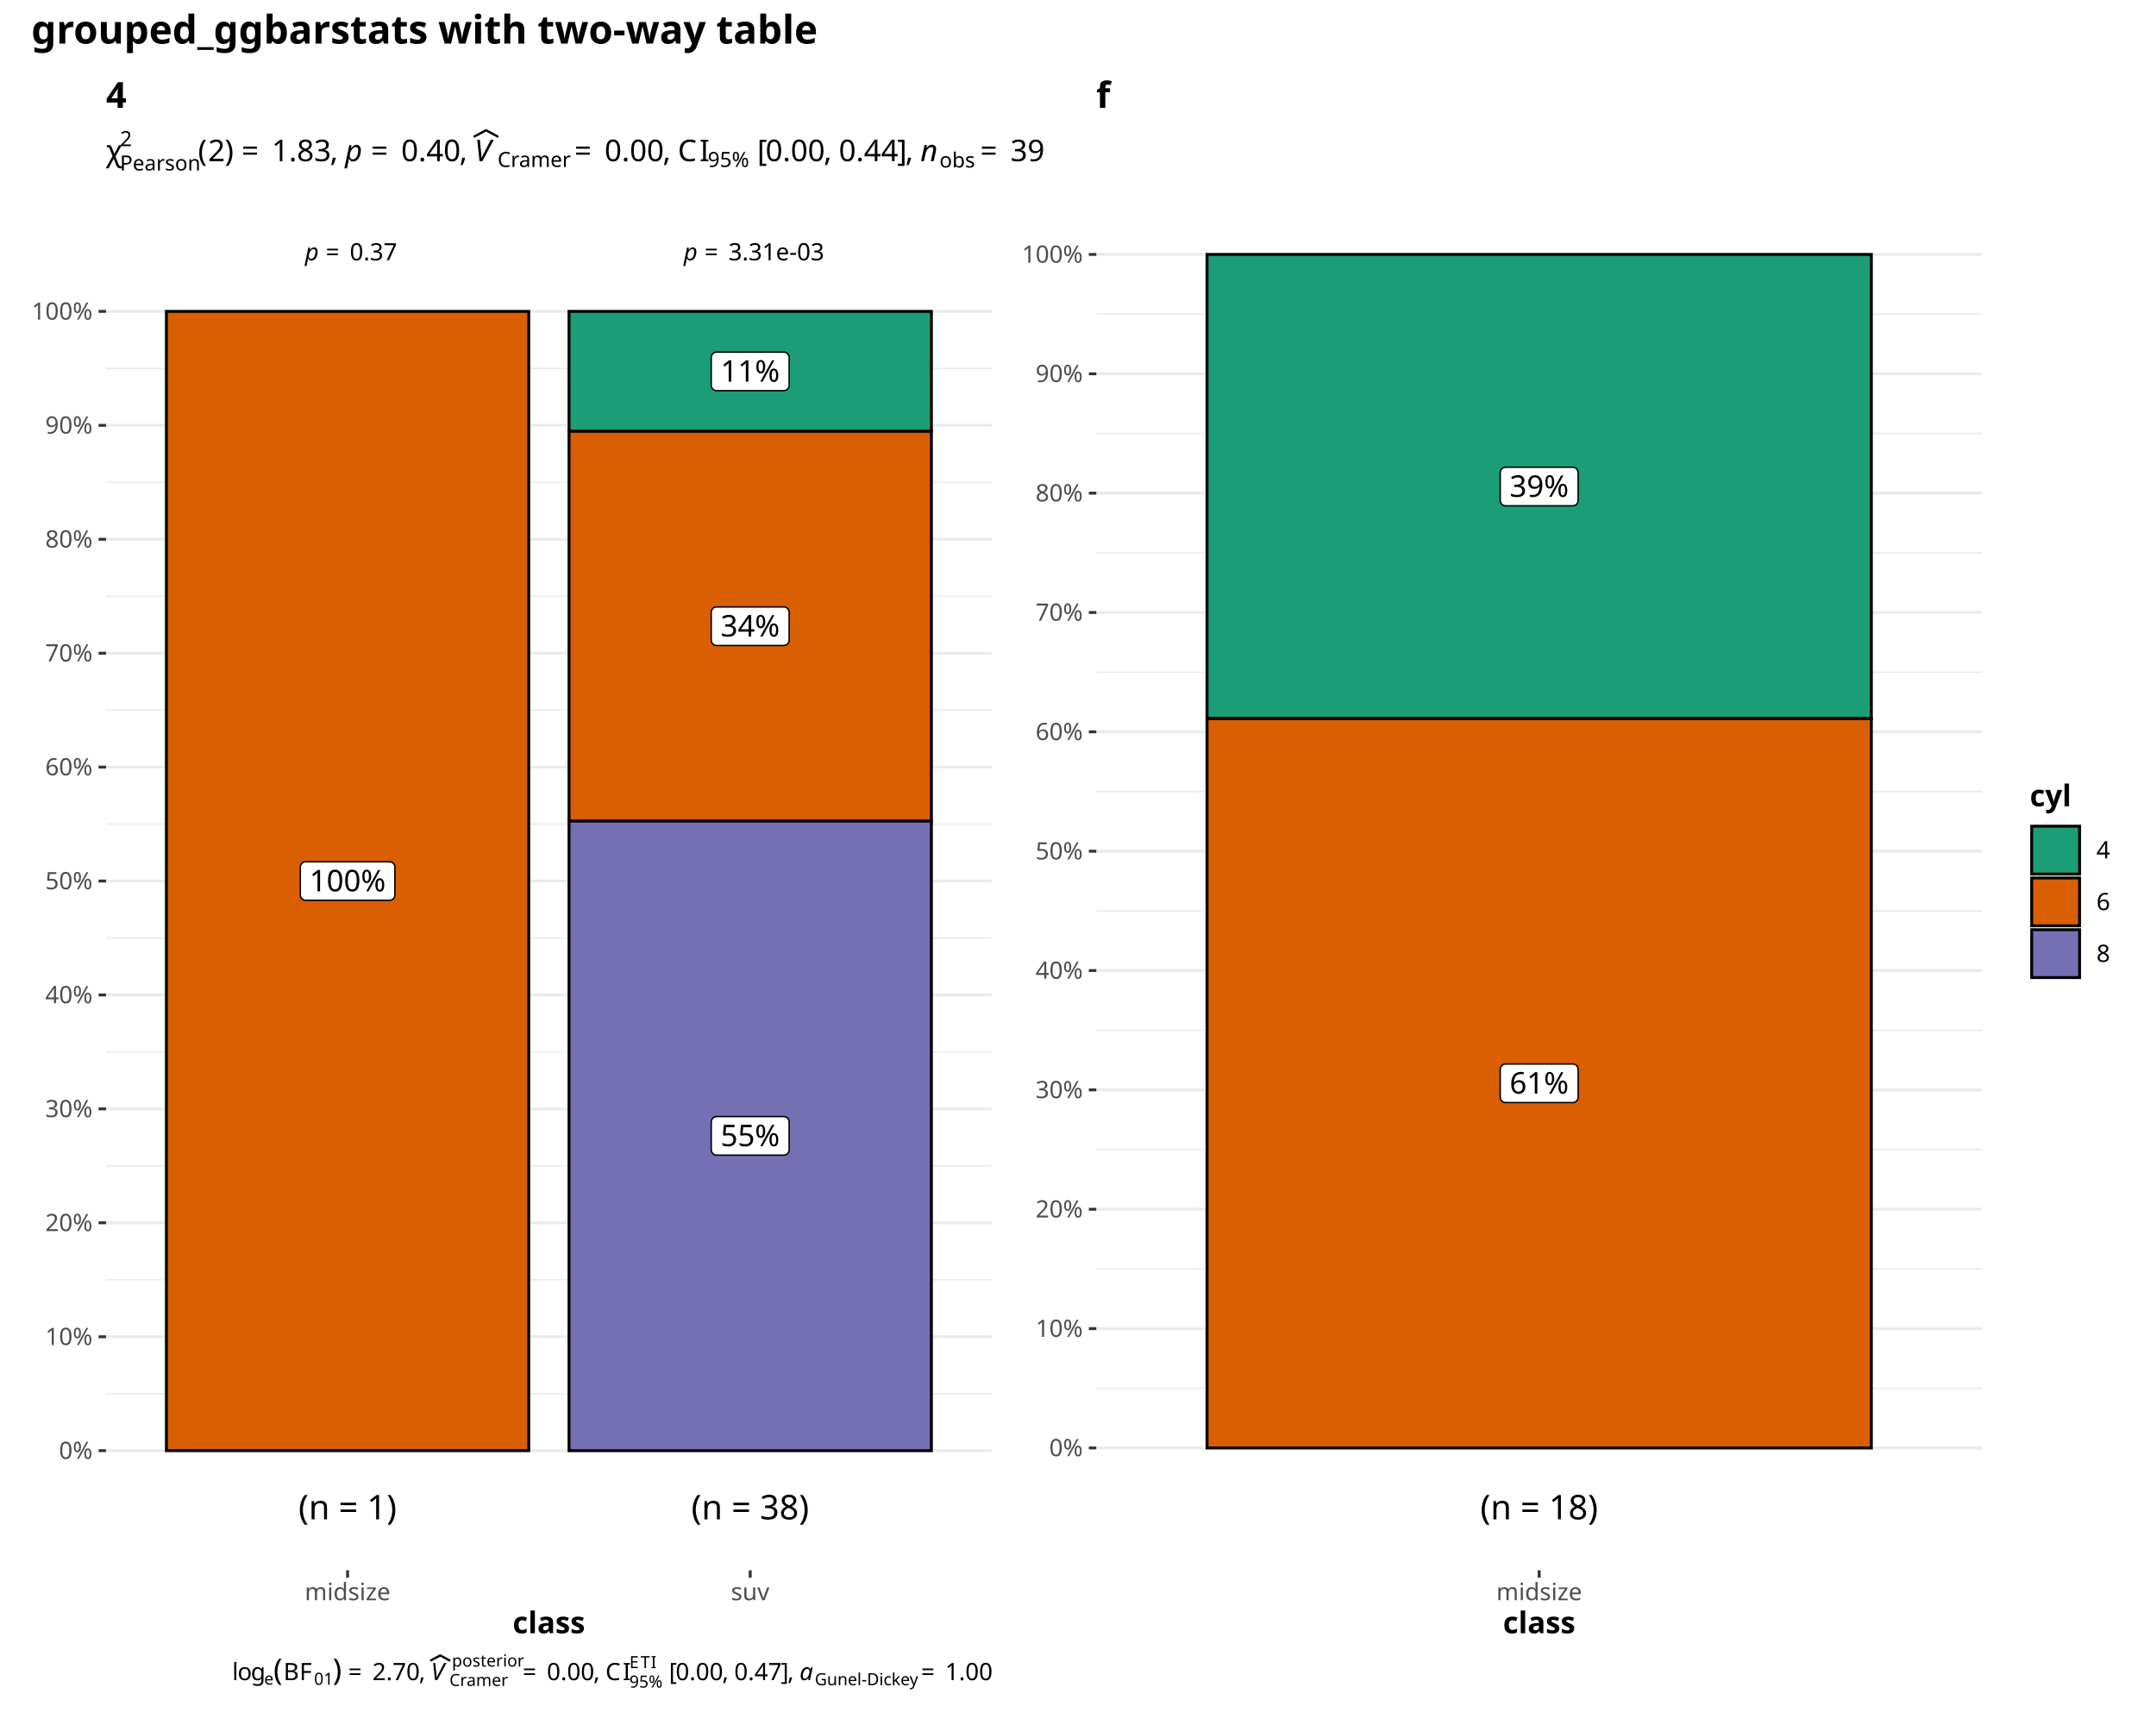
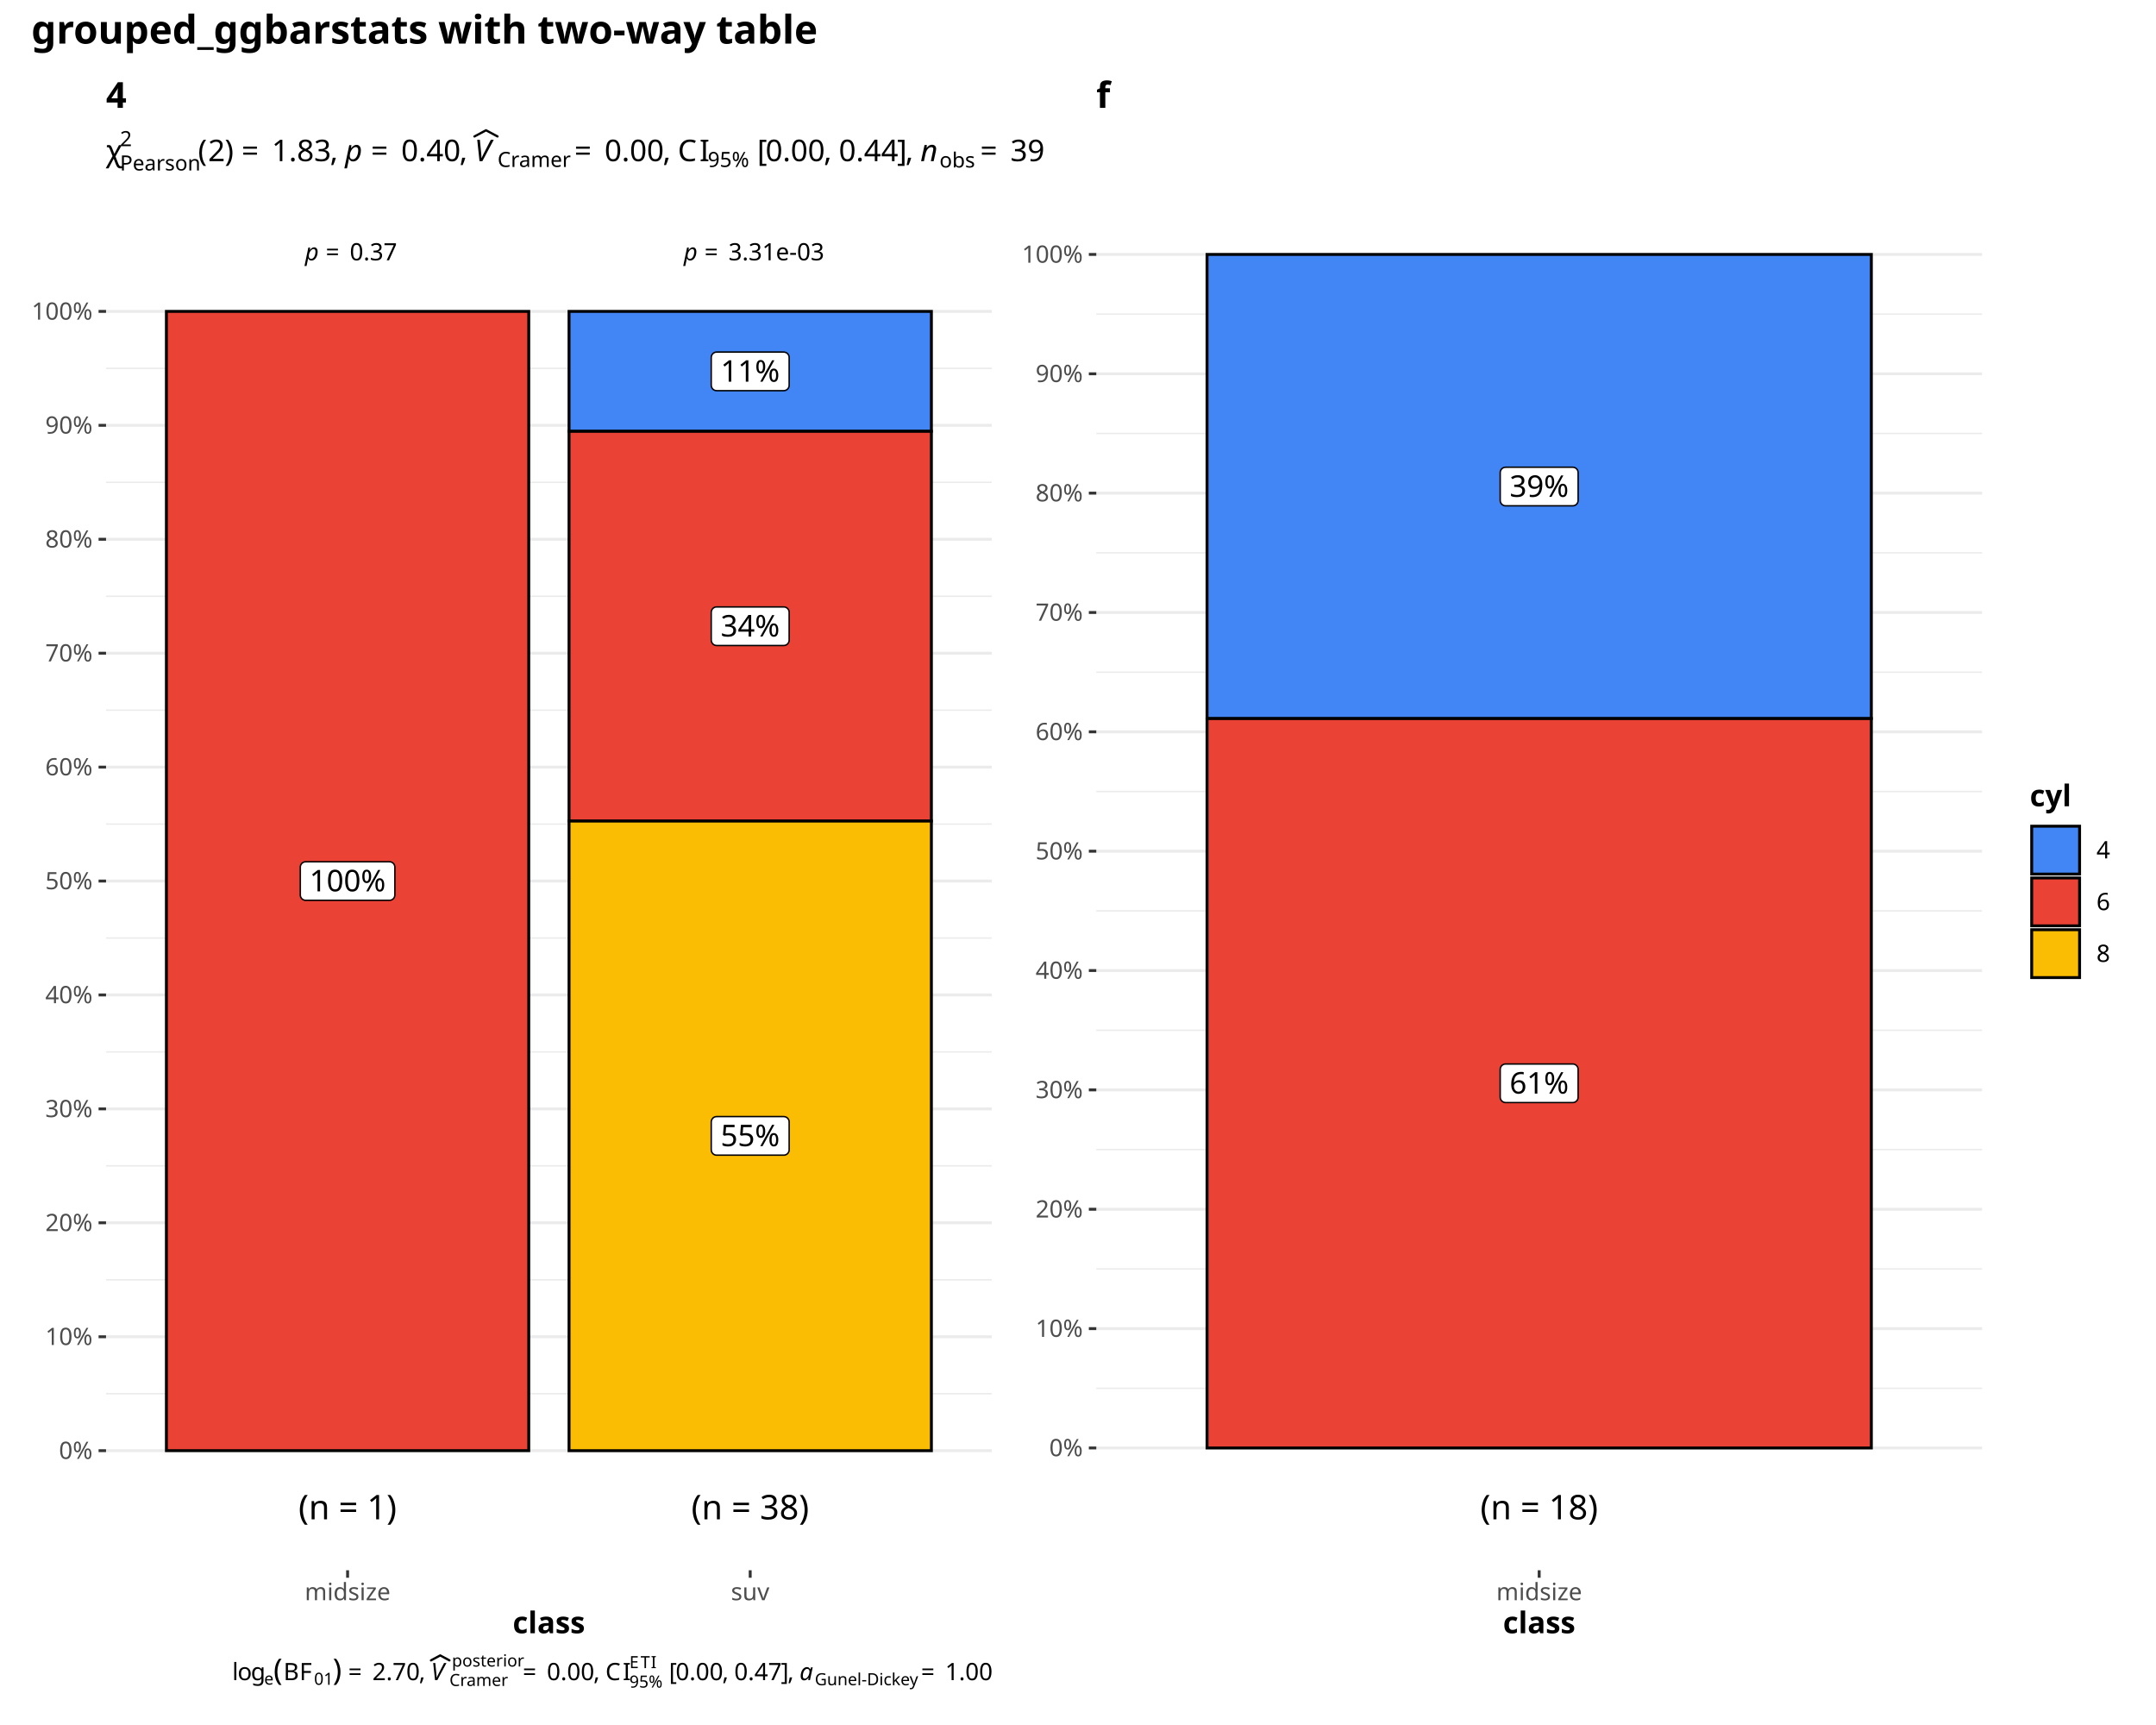
<svg xmlns="http://www.w3.org/2000/svg" class="svglite" data-engine-version="2.0" width="720.00pt" height="576.00pt" viewBox="0 0 720.00 576.00">
  <defs>
    <style type="text/css">
    .svglite line, .svglite polyline, .svglite polygon, .svglite path, .svglite rect, .svglite circle {
      fill: none;
      stroke: #000000;
      stroke-linecap: round;
      stroke-linejoin: round;
      stroke-miterlimit: 10.00;
    }
  </style>
  </defs>
  <rect width="100%" height="100%" style="stroke: none; fill: #FFFFFF;" />
  <defs>
    <clipPath id="cpMC4wMHw3MjAuMDB8MC4wMHw1NzYuMDA=">
      <rect x="0.00" y="0.00" width="720.00" height="576.00" />
    </clipPath>
  </defs>
  <g clip-path="url(#cpMC4wMHw3MjAuMDB8MC4wMHw1NzYuMDA=)">
    <rect x="0.00" y="0.00" width="720.00" height="576.00" style="stroke-width: 1.07; stroke: #FFFFFF; fill: #FFFFFF;" />
  </g>
  <defs>
    <clipPath id="cpMzUuNDF8NjYxLjkxfDY0LjA0fDUyNC4zNA==">
      <rect x="35.41" y="64.04" width="626.50" height="460.30" />
    </clipPath>
  </defs>
  <g clip-path="url(#cpMzUuNDF8NjYxLjkxfDY0LjA0fDUyNC4zNA==)">
</g>
  <g clip-path="url(#cpMC4wMHw3MjAuMDB8MC4wMHw1NzYuMDA=)">
</g>
  <defs>
    <clipPath id="cpNS40OHwzMzYuMTh8MjIuNzh8NTcwLjUy">
      <rect x="5.48" y="22.78" width="330.70" height="547.74" />
    </clipPath>
  </defs>
  <g clip-path="url(#cpNS40OHwzMzYuMTh8MjIuNzh8NTcwLjUy)">
    <rect x="5.48" y="22.78" width="330.70" height="547.74" style="stroke-width: 0.97; stroke: #FFFFFF; fill: #FFFFFF;" />
  </g>
  <g clip-path="url(#cpMC4wMHw3MjAuMDB8MC4wMHw1NzYuMDA=)">
</g>
  <defs>
    <clipPath id="cpMzM2LjE4fDcxNC41MnwyMi43OHw1NzAuNTI=">
      <rect x="336.18" y="22.78" width="378.34" height="547.74" />
    </clipPath>
  </defs>
  <g clip-path="url(#cpMzM2LjE4fDcxNC41MnwyMi43OHw1NzAuNTI=)">
    <rect x="336.18" y="22.78" width="378.34" height="547.74" style="stroke-width: 0.97; stroke: #FFFFFF; fill: #FFFFFF;" />
  </g>
  <g clip-path="url(#cpMC4wMHw3MjAuMDB8MC4wMHw1NzYuMDA=)">
</g>
  <defs>
    <clipPath id="cpMzUuNDF8MzMxLjIwfDY0LjA0fDUyNC4zNA==">
      <rect x="35.41" y="64.04" width="295.80" height="460.30" />
    </clipPath>
  </defs>
  <g clip-path="url(#cpMzUuNDF8MzMxLjIwfDY0LjA0fDUyNC4zNA==)">
    <rect x="35.41" y="64.04" width="295.80" height="460.30" style="stroke-width: 0.97; stroke: none; fill: #FFFFFF;" />
    <polyline points="35.41,465.38 331.20,465.38 " style="stroke-width: 0.48; stroke: #EBEBEB; stroke-linecap: butt;" />
    <polyline points="35.41,427.34 331.20,427.34 " style="stroke-width: 0.48; stroke: #EBEBEB; stroke-linecap: butt;" />
    <polyline points="35.41,389.29 331.20,389.29 " style="stroke-width: 0.48; stroke: #EBEBEB; stroke-linecap: butt;" />
    <polyline points="35.41,351.25 331.20,351.25 " style="stroke-width: 0.48; stroke: #EBEBEB; stroke-linecap: butt;" />
    <polyline points="35.41,313.21 331.20,313.21 " style="stroke-width: 0.48; stroke: #EBEBEB; stroke-linecap: butt;" />
    <polyline points="35.41,275.17 331.20,275.17 " style="stroke-width: 0.48; stroke: #EBEBEB; stroke-linecap: butt;" />
    <polyline points="35.41,237.13 331.20,237.13 " style="stroke-width: 0.48; stroke: #EBEBEB; stroke-linecap: butt;" />
    <polyline points="35.41,199.09 331.20,199.09 " style="stroke-width: 0.48; stroke: #EBEBEB; stroke-linecap: butt;" />
    <polyline points="35.41,161.05 331.20,161.05 " style="stroke-width: 0.48; stroke: #EBEBEB; stroke-linecap: butt;" />
    <polyline points="35.41,123.00 331.20,123.00 " style="stroke-width: 0.48; stroke: #EBEBEB; stroke-linecap: butt;" />
    <polyline points="35.41,484.40 331.20,484.40 " style="stroke-width: 0.97; stroke: #EBEBEB; stroke-linecap: butt;" />
    <polyline points="35.41,446.36 331.20,446.36 " style="stroke-width: 0.97; stroke: #EBEBEB; stroke-linecap: butt;" />
    <polyline points="35.41,408.31 331.20,408.31 " style="stroke-width: 0.97; stroke: #EBEBEB; stroke-linecap: butt;" />
    <polyline points="35.41,370.27 331.20,370.27 " style="stroke-width: 0.97; stroke: #EBEBEB; stroke-linecap: butt;" />
    <polyline points="35.41,332.23 331.20,332.23 " style="stroke-width: 0.97; stroke: #EBEBEB; stroke-linecap: butt;" />
    <polyline points="35.41,294.19 331.20,294.19 " style="stroke-width: 0.97; stroke: #EBEBEB; stroke-linecap: butt;" />
    <polyline points="35.41,256.15 331.20,256.15 " style="stroke-width: 0.97; stroke: #EBEBEB; stroke-linecap: butt;" />
    <polyline points="35.41,218.11 331.20,218.11 " style="stroke-width: 0.97; stroke: #EBEBEB; stroke-linecap: butt;" />
    <polyline points="35.41,180.07 331.20,180.07 " style="stroke-width: 0.97; stroke: #EBEBEB; stroke-linecap: butt;" />
    <polyline points="35.41,142.02 331.20,142.02 " style="stroke-width: 0.97; stroke: #EBEBEB; stroke-linecap: butt;" />
    <polyline points="35.41,103.98 331.20,103.98 " style="stroke-width: 0.97; stroke: #EBEBEB; stroke-linecap: butt;" />
-     <rect x="55.57" y="103.98" width="121.01" height="0.00" style="stroke-width: 0.97; stroke-linecap: butt; stroke-linejoin: miter; fill: #1B9E77;" />
-     <rect x="55.57" y="103.98" width="121.01" height="380.41" style="stroke-width: 0.97; stroke-linecap: butt; stroke-linejoin: miter; fill: #D95F02;" />
-     <rect x="55.57" y="484.40" width="121.01" height="0.00" style="stroke-width: 0.97; stroke-linecap: butt; stroke-linejoin: miter; fill: #7570B3;" />
-     <rect x="190.03" y="103.98" width="121.01" height="40.04" style="stroke-width: 0.97; stroke-linecap: butt; stroke-linejoin: miter; fill: #1B9E77;" />
-     <rect x="190.03" y="144.03" width="121.01" height="130.14" style="stroke-width: 0.97; stroke-linecap: butt; stroke-linejoin: miter; fill: #D95F02;" />
-     <rect x="190.03" y="274.17" width="121.01" height="210.23" style="stroke-width: 0.97; stroke-linecap: butt; stroke-linejoin: miter; fill: #7570B3;" />
+     <rect x="55.57" y="103.98" width="121.01" height="0.00" style="stroke-width: 0.97; stroke-linecap: butt; stroke-linejoin: miter; fill: #4285F4;" />
+     <rect x="55.57" y="103.98" width="121.01" height="380.41" style="stroke-width: 0.97; stroke-linecap: butt; stroke-linejoin: miter; fill: #EA4335;" />
+     <rect x="55.57" y="484.40" width="121.01" height="0.00" style="stroke-width: 0.97; stroke-linecap: butt; stroke-linejoin: miter; fill: #FBBC04;" />
+     <rect x="190.03" y="103.98" width="121.01" height="40.04" style="stroke-width: 0.97; stroke-linecap: butt; stroke-linejoin: miter; fill: #4285F4;" />
+     <rect x="190.03" y="144.03" width="121.01" height="130.14" style="stroke-width: 0.97; stroke-linecap: butt; stroke-linejoin: miter; fill: #EA4335;" />
+     <rect x="190.03" y="274.17" width="121.01" height="210.23" style="stroke-width: 0.97; stroke-linecap: butt; stroke-linejoin: miter; fill: #FBBC04;" />
    <polygon points="102.09,300.63 130.07,300.63 129.99,300.63 130.28,300.62 130.57,300.56 130.84,300.46 131.09,300.31 131.31,300.13 131.51,299.91 131.66,299.67 131.77,299.40 131.84,299.12 131.87,298.83 131.87,298.83 131.87,289.55 131.87,289.55 131.84,289.26 131.77,288.98 131.66,288.71 131.51,288.47 131.31,288.25 131.09,288.07 130.84,287.92 130.57,287.82 130.28,287.76 130.07,287.75 102.09,287.75 102.31,287.76 102.02,287.75 101.73,287.79 101.45,287.87 101.19,287.99 100.95,288.16 100.74,288.36 100.57,288.59 100.43,288.84 100.34,289.12 100.29,289.40 100.29,289.55 100.29,298.83 100.29,298.69 100.29,298.98 100.34,299.26 100.43,299.54 100.57,299.79 100.74,300.03 100.95,300.23 101.19,300.39 101.45,300.51 101.73,300.60 102.02,300.63 " style="stroke-width: 0.48; fill: #FFFFFF;" />
    <text x="116.08" y="297.63" text-anchor="middle" style="font-size: 10.00px; font-family: sans;" textLength="25.58px" lengthAdjust="spacingAndGlyphs">100%</text>
    <polygon points="239.32,130.45 261.74,130.45 261.67,130.44 261.96,130.43 262.24,130.38 262.51,130.27 262.76,130.13 262.99,129.94 263.18,129.73 263.33,129.48 263.45,129.22 263.52,128.94 263.54,128.65 263.54,128.65 263.54,119.36 263.54,119.36 263.52,119.08 263.45,118.79 263.33,118.53 263.18,118.28 262.99,118.07 262.76,117.88 262.51,117.74 262.24,117.64 261.96,117.58 261.74,117.56 239.32,117.56 239.54,117.58 239.25,117.57 238.96,117.60 238.68,117.68 238.42,117.81 238.18,117.97 237.98,118.17 237.80,118.40 237.67,118.66 237.58,118.93 237.53,119.22 237.52,119.36 237.52,128.65 237.53,128.50 237.53,128.79 237.58,129.08 237.67,129.35 237.80,129.61 237.98,129.84 238.18,130.04 238.42,130.21 238.68,130.33 238.96,130.41 239.25,130.44 " style="stroke-width: 0.48; fill: #FFFFFF;" />
    <text x="250.53" y="127.45" text-anchor="middle" style="font-size: 10.00px; font-family: sans;" textLength="20.02px" lengthAdjust="spacingAndGlyphs">11%</text>
    <polygon points="239.32,215.54 261.74,215.54 261.67,215.54 261.96,215.53 262.24,215.47 262.51,215.37 262.76,215.22 262.99,215.04 263.18,214.82 263.33,214.58 263.45,214.31 263.52,214.03 263.54,213.74 263.54,213.74 263.54,204.46 263.54,204.46 263.52,204.17 263.45,203.89 263.33,203.62 263.18,203.38 262.99,203.16 262.76,202.98 262.51,202.83 262.24,202.73 261.96,202.67 261.74,202.66 239.32,202.66 239.54,202.67 239.25,202.66 238.96,202.69 238.68,202.77 238.42,202.90 238.18,203.06 237.98,203.26 237.80,203.49 237.67,203.75 237.58,204.03 237.53,204.31 237.52,204.46 237.52,213.74 237.53,213.59 237.53,213.88 237.58,214.17 237.67,214.44 237.80,214.70 237.98,214.93 238.18,215.13 238.42,215.30 238.68,215.42 238.96,215.50 239.25,215.54 " style="stroke-width: 0.48; fill: #FFFFFF;" />
    <text x="250.53" y="212.54" text-anchor="middle" style="font-size: 10.00px; font-family: sans;" textLength="20.02px" lengthAdjust="spacingAndGlyphs">34%</text>
    <polygon points="239.32,385.72 261.74,385.72 261.67,385.72 261.96,385.71 262.24,385.65 262.51,385.55 262.76,385.41 262.99,385.22 263.18,385.01 263.33,384.76 263.45,384.49 263.52,384.21 263.54,383.92 263.54,383.92 263.54,374.64 263.54,374.64 263.52,374.35 263.45,374.07 263.33,373.81 263.18,373.56 262.99,373.34 262.76,373.16 262.51,373.02 262.24,372.91 261.96,372.86 261.74,372.84 239.32,372.84 239.54,372.86 239.25,372.84 238.96,372.88 238.68,372.96 238.42,373.08 238.18,373.25 237.98,373.45 237.80,373.68 237.67,373.94 237.58,374.21 237.53,374.50 237.52,374.64 237.52,383.92 237.53,383.78 237.53,384.07 237.58,384.35 237.67,384.63 237.80,384.89 237.98,385.12 238.18,385.32 238.42,385.48 238.68,385.61 238.96,385.69 239.25,385.72 " style="stroke-width: 0.48; fill: #FFFFFF;" />
    <text x="250.53" y="382.72" text-anchor="middle" style="font-size: 10.00px; font-family: sans;" textLength="20.02px" lengthAdjust="spacingAndGlyphs">55%</text>
    <text x="226.33" y="86.92" style="font-size: 7.97px; font-family: sans;" textLength="1.99px" lengthAdjust="spacingAndGlyphs"> </text>
    <text x="228.33" y="86.92" style="font-size: 7.97px; font-style: italic; font-family: sans;" textLength="4.43px" lengthAdjust="spacingAndGlyphs">p</text>
    <text x="235.25" y="86.92" style="font-size: 7.97px; font-family: sans;" textLength="6.19px" lengthAdjust="spacingAndGlyphs">=</text>
    <text x="243.27" y="86.92" style="font-size: 7.97px; font-family: sans;" textLength="31.45px" lengthAdjust="spacingAndGlyphs">3.31e-03</text>
    <text x="99.85" y="86.92" style="font-size: 7.97px; font-family: sans;" textLength="1.99px" lengthAdjust="spacingAndGlyphs"> </text>
    <text x="101.85" y="86.92" style="font-size: 7.97px; font-style: italic; font-family: sans;" textLength="4.43px" lengthAdjust="spacingAndGlyphs">p</text>
    <text x="108.77" y="86.92" style="font-size: 7.97px; font-family: sans;" textLength="6.19px" lengthAdjust="spacingAndGlyphs">=</text>
    <text x="116.80" y="86.92" style="font-size: 7.97px; font-family: sans;" textLength="15.51px" lengthAdjust="spacingAndGlyphs">0.37</text>
    <text x="250.53" y="507.33" text-anchor="middle" style="font-size: 11.38px; font-family: sans;" textLength="39.54px" lengthAdjust="spacingAndGlyphs">(n = 38)</text>
    <text x="116.08" y="507.33" text-anchor="middle" style="font-size: 11.38px; font-family: sans;" textLength="33.21px" lengthAdjust="spacingAndGlyphs">(n = 1)</text>
  </g>
  <g clip-path="url(#cpMC4wMHw3MjAuMDB8MC4wMHw1NzYuMDA=)">
    <text x="30.92" y="487.15" text-anchor="end" style="font-size: 8.00px; fill: #4D4D4D; font-family: sans;" textLength="11.56px" lengthAdjust="spacingAndGlyphs">0%</text>
    <text x="30.92" y="449.11" text-anchor="end" style="font-size: 8.00px; fill: #4D4D4D; font-family: sans;" textLength="16.01px" lengthAdjust="spacingAndGlyphs">10%</text>
    <text x="30.92" y="411.07" text-anchor="end" style="font-size: 8.00px; fill: #4D4D4D; font-family: sans;" textLength="16.01px" lengthAdjust="spacingAndGlyphs">20%</text>
    <text x="30.92" y="373.03" text-anchor="end" style="font-size: 8.00px; fill: #4D4D4D; font-family: sans;" textLength="16.01px" lengthAdjust="spacingAndGlyphs">30%</text>
    <text x="30.92" y="334.98" text-anchor="end" style="font-size: 8.00px; fill: #4D4D4D; font-family: sans;" textLength="16.01px" lengthAdjust="spacingAndGlyphs">40%</text>
    <text x="30.92" y="296.94" text-anchor="end" style="font-size: 8.00px; fill: #4D4D4D; font-family: sans;" textLength="16.01px" lengthAdjust="spacingAndGlyphs">50%</text>
    <text x="30.92" y="258.90" text-anchor="end" style="font-size: 8.00px; fill: #4D4D4D; font-family: sans;" textLength="16.01px" lengthAdjust="spacingAndGlyphs">60%</text>
    <text x="30.92" y="220.86" text-anchor="end" style="font-size: 8.00px; fill: #4D4D4D; font-family: sans;" textLength="16.01px" lengthAdjust="spacingAndGlyphs">70%</text>
    <text x="30.92" y="182.82" text-anchor="end" style="font-size: 8.00px; fill: #4D4D4D; font-family: sans;" textLength="16.01px" lengthAdjust="spacingAndGlyphs">80%</text>
    <text x="30.92" y="144.78" text-anchor="end" style="font-size: 8.00px; fill: #4D4D4D; font-family: sans;" textLength="16.01px" lengthAdjust="spacingAndGlyphs">90%</text>
    <text x="30.92" y="106.74" text-anchor="end" style="font-size: 8.00px; fill: #4D4D4D; font-family: sans;" textLength="20.46px" lengthAdjust="spacingAndGlyphs">100%</text>
    <polyline points="32.92,484.40 35.41,484.40 " style="stroke-width: 0.97; stroke: #333333; stroke-linecap: butt;" />
    <polyline points="32.92,446.36 35.41,446.36 " style="stroke-width: 0.97; stroke: #333333; stroke-linecap: butt;" />
    <polyline points="32.92,408.31 35.41,408.31 " style="stroke-width: 0.97; stroke: #333333; stroke-linecap: butt;" />
    <polyline points="32.92,370.27 35.41,370.27 " style="stroke-width: 0.97; stroke: #333333; stroke-linecap: butt;" />
    <polyline points="32.92,332.23 35.41,332.23 " style="stroke-width: 0.97; stroke: #333333; stroke-linecap: butt;" />
    <polyline points="32.92,294.19 35.41,294.19 " style="stroke-width: 0.97; stroke: #333333; stroke-linecap: butt;" />
    <polyline points="32.92,256.15 35.41,256.15 " style="stroke-width: 0.97; stroke: #333333; stroke-linecap: butt;" />
    <polyline points="32.92,218.11 35.41,218.11 " style="stroke-width: 0.97; stroke: #333333; stroke-linecap: butt;" />
    <polyline points="32.92,180.07 35.41,180.07 " style="stroke-width: 0.97; stroke: #333333; stroke-linecap: butt;" />
    <polyline points="32.92,142.02 35.41,142.02 " style="stroke-width: 0.97; stroke: #333333; stroke-linecap: butt;" />
    <polyline points="32.92,103.98 35.41,103.98 " style="stroke-width: 0.97; stroke: #333333; stroke-linecap: butt;" />
    <polyline points="116.08,526.83 116.08,524.34 " style="stroke-width: 0.97; stroke: #333333; stroke-linecap: butt;" />
    <polyline points="250.53,526.83 250.53,524.34 " style="stroke-width: 0.97; stroke: #333333; stroke-linecap: butt;" />
    <text x="116.08" y="534.33" text-anchor="middle" style="font-size: 8.00px; fill: #4D4D4D; font-family: sans;" textLength="27.12px" lengthAdjust="spacingAndGlyphs">midsize</text>
    <text x="250.53" y="534.33" text-anchor="middle" style="font-size: 8.00px; fill: #4D4D4D; font-family: sans;" textLength="12.46px" lengthAdjust="spacingAndGlyphs">suv</text>
    <text x="183.30" y="545.36" text-anchor="middle" style="font-size: 10.00px; font-weight: bold; font-family: sans;" textLength="22.79px" lengthAdjust="spacingAndGlyphs">class</text>
    <text x="35.41" y="53.82" style="font-size: 10.00px; font-family: sans;" textLength="4.65px" lengthAdjust="spacingAndGlyphs">χ</text>
    <text x="40.06" y="56.92" style="font-size: 7.00px; font-family: sans;" textLength="26.08px" lengthAdjust="spacingAndGlyphs">Pearson</text>
    <text x="40.06" y="48.80" style="font-size: 7.00px; font-family: sans;" textLength="3.89px" lengthAdjust="spacingAndGlyphs">2</text>
    <text x="66.13" y="53.82" style="font-size: 10.00px; font-family: sans;" textLength="3.33px" lengthAdjust="spacingAndGlyphs">(</text>
    <text x="69.46" y="53.82" style="font-size: 10.00px; font-family: sans;" textLength="5.56px" lengthAdjust="spacingAndGlyphs">2</text>
    <text x="75.03" y="53.82" style="font-size: 10.00px; font-family: sans;" textLength="3.33px" lengthAdjust="spacingAndGlyphs">)</text>
    <text x="80.67" y="53.82" style="font-size: 10.00px; font-family: sans;" textLength="7.76px" lengthAdjust="spacingAndGlyphs">=</text>
    <text x="90.75" y="53.82" style="font-size: 10.00px; font-family: sans;" textLength="19.46px" lengthAdjust="spacingAndGlyphs">1.83</text>
    <text x="110.21" y="53.82" style="font-size: 10.00px; font-family: sans;" textLength="2.50px" lengthAdjust="spacingAndGlyphs">,</text>
    <text x="112.72" y="53.82" style="font-size: 10.00px; font-family: sans;" textLength="2.50px" lengthAdjust="spacingAndGlyphs"> </text>
    <text x="115.22" y="53.82" style="font-size: 10.00px; font-style: italic; font-family: sans;" textLength="5.56px" lengthAdjust="spacingAndGlyphs">p</text>
    <text x="123.90" y="53.82" style="font-size: 10.00px; font-family: sans;" textLength="7.76px" lengthAdjust="spacingAndGlyphs">=</text>
    <text x="133.98" y="53.82" style="font-size: 10.00px; font-family: sans;" textLength="19.46px" lengthAdjust="spacingAndGlyphs">0.40</text>
    <text x="153.44" y="53.82" style="font-size: 10.00px; font-family: sans;" textLength="2.50px" lengthAdjust="spacingAndGlyphs">,</text>
    <text x="155.95" y="53.82" style="font-size: 10.00px; font-family: sans;" textLength="2.50px" lengthAdjust="spacingAndGlyphs"> </text>
    <text x="158.45" y="53.82" style="font-size: 10.00px; font-style: italic; font-family: sans;" textLength="6.67px" lengthAdjust="spacingAndGlyphs">V</text>
    <polyline points="158.45,45.56 162.30,43.50 166.15,45.56 " style="stroke-width: 0.75;" />
    <text x="166.15" y="55.75" style="font-size: 7.00px; font-family: sans;" textLength="23.34px" lengthAdjust="spacingAndGlyphs">Cramer</text>
    <text x="191.81" y="53.82" style="font-size: 10.00px; font-family: sans;" textLength="7.76px" lengthAdjust="spacingAndGlyphs">=</text>
    <text x="201.89" y="53.82" style="font-size: 10.00px; font-family: sans;" textLength="19.46px" lengthAdjust="spacingAndGlyphs">0.00</text>
    <text x="221.35" y="53.82" style="font-size: 10.00px; font-family: sans;" textLength="2.50px" lengthAdjust="spacingAndGlyphs">,</text>
    <text x="223.85" y="53.82" style="font-size: 10.00px; font-family: sans;" textLength="2.50px" lengthAdjust="spacingAndGlyphs"> </text>
    <text x="226.35" y="53.82" style="font-size: 10.00px; font-family: sans;" textLength="7.22px" lengthAdjust="spacingAndGlyphs">C</text>
    <text x="233.58" y="53.82" style="font-size: 10.00px; font-family: sans;" textLength="2.78px" lengthAdjust="spacingAndGlyphs">I</text>
    <text x="236.36" y="55.75" style="font-size: 7.00px; font-family: sans;" textLength="14.01px" lengthAdjust="spacingAndGlyphs">95%</text>
    <text x="250.37" y="53.82" style="font-size: 10.00px; font-family: sans;" textLength="2.50px" lengthAdjust="spacingAndGlyphs"> </text>
    <text x="252.87" y="53.82" style="font-size: 10.00px; font-family: sans;" textLength="2.78px" lengthAdjust="spacingAndGlyphs">[</text>
    <text x="255.65" y="53.82" style="font-size: 10.00px; font-family: sans;" textLength="19.46px" lengthAdjust="spacingAndGlyphs">0.00</text>
    <text x="275.11" y="53.82" style="font-size: 10.00px; font-family: sans;" textLength="2.50px" lengthAdjust="spacingAndGlyphs">,</text>
    <text x="277.61" y="53.82" style="font-size: 10.00px; font-family: sans;" textLength="2.50px" lengthAdjust="spacingAndGlyphs"> </text>
    <text x="280.12" y="53.82" style="font-size: 10.00px; font-family: sans;" textLength="19.46px" lengthAdjust="spacingAndGlyphs">0.44</text>
    <text x="299.58" y="53.82" style="font-size: 10.00px; font-family: sans;" textLength="2.78px" lengthAdjust="spacingAndGlyphs">]</text>
    <text x="302.36" y="53.82" style="font-size: 10.00px; font-family: sans;" textLength="2.50px" lengthAdjust="spacingAndGlyphs">,</text>
    <text x="304.86" y="53.82" style="font-size: 10.00px; font-family: sans;" textLength="2.50px" lengthAdjust="spacingAndGlyphs"> </text>
    <text x="307.36" y="53.82" style="font-size: 10.00px; font-style: italic; font-family: sans;" textLength="5.56px" lengthAdjust="spacingAndGlyphs">n</text>
    <text x="313.73" y="55.93" style="font-size: 7.00px; font-family: sans;" textLength="11.29px" lengthAdjust="spacingAndGlyphs">obs</text>
    <text x="327.34" y="53.82" style="font-size: 10.00px; font-family: sans;" textLength="7.76px" lengthAdjust="spacingAndGlyphs">=</text>
    <text x="337.41" y="53.82" style="font-size: 10.00px; font-family: sans;" textLength="11.12px" lengthAdjust="spacingAndGlyphs">39</text>
    <text x="35.41" y="36.02" style="font-size: 12.00px; font-weight: bold; font-family: sans;" textLength="6.67px" lengthAdjust="spacingAndGlyphs">4</text>
    <text x="77.54" y="561.03" style="font-size: 8.00px; font-family: sans;" textLength="1.78px" lengthAdjust="spacingAndGlyphs">l</text>
    <text x="79.32" y="561.03" style="font-size: 8.00px; font-family: sans;" textLength="4.45px" lengthAdjust="spacingAndGlyphs">o</text>
    <text x="83.76" y="561.03" style="font-size: 8.00px; font-family: sans;" textLength="4.45px" lengthAdjust="spacingAndGlyphs">g</text>
    <text x="88.21" y="562.51" style="font-size: 5.60px; font-family: sans;" textLength="3.11px" lengthAdjust="spacingAndGlyphs">e</text>
    <text x="91.33" y="561.03" style="font-size: 10.00px; font-family: sans;" textLength="3.33px" lengthAdjust="spacingAndGlyphs">(</text>
    <text x="94.66" y="561.03" style="font-size: 8.00px; font-family: sans;" textLength="5.34px" lengthAdjust="spacingAndGlyphs">B</text>
    <text x="100.00" y="561.03" style="font-size: 8.00px; font-family: sans;" textLength="4.89px" lengthAdjust="spacingAndGlyphs">F</text>
    <text x="104.88" y="562.57" style="font-size: 5.60px; font-family: sans;" textLength="6.23px" lengthAdjust="spacingAndGlyphs">01</text>
    <text x="111.11" y="561.03" style="font-size: 10.00px; font-family: sans;" textLength="3.32px" lengthAdjust="spacingAndGlyphs">)</text>
    <text x="116.29" y="561.03" style="font-size: 8.00px; font-family: sans;" textLength="6.21px" lengthAdjust="spacingAndGlyphs">=</text>
    <text x="124.35" y="561.03" style="font-size: 8.00px; font-family: sans;" textLength="15.57px" lengthAdjust="spacingAndGlyphs">2.70</text>
    <text x="139.92" y="561.03" style="font-size: 8.00px; font-family: sans;" textLength="2.00px" lengthAdjust="spacingAndGlyphs">,</text>
    <text x="141.92" y="561.03" style="font-size: 8.00px; font-family: sans;" textLength="2.00px" lengthAdjust="spacingAndGlyphs"> </text>
    <text x="143.93" y="561.03" style="font-size: 8.00px; font-style: italic; font-family: sans;" textLength="5.34px" lengthAdjust="spacingAndGlyphs">V</text>
    <polyline points="143.93,554.42 147.01,552.77 150.09,554.42 " style="stroke-width: 0.75;" />
    <text x="150.09" y="562.97" style="font-size: 5.60px; font-family: sans;" textLength="18.67px" lengthAdjust="spacingAndGlyphs">Cramer</text>
    <text x="150.92" y="556.48" style="font-size: 5.60px; font-family: sans;" textLength="21.79px" lengthAdjust="spacingAndGlyphs">posterior</text>
    <text x="174.56" y="561.03" style="font-size: 8.00px; font-family: sans;" textLength="6.21px" lengthAdjust="spacingAndGlyphs">=</text>
    <text x="182.62" y="561.03" style="font-size: 8.00px; font-family: sans;" textLength="15.57px" lengthAdjust="spacingAndGlyphs">0.00</text>
    <text x="198.19" y="561.03" style="font-size: 8.00px; font-family: sans;" textLength="2.00px" lengthAdjust="spacingAndGlyphs">,</text>
    <text x="200.19" y="561.03" style="font-size: 8.00px; font-family: sans;" textLength="2.00px" lengthAdjust="spacingAndGlyphs"> </text>
    <text x="202.19" y="561.03" style="font-size: 8.00px; font-family: sans;" textLength="5.78px" lengthAdjust="spacingAndGlyphs">C</text>
    <text x="207.97" y="561.03" style="font-size: 8.00px; font-family: sans;" textLength="2.22px" lengthAdjust="spacingAndGlyphs">I</text>
    <text x="210.20" y="563.50" style="font-size: 5.60px; font-family: sans;" textLength="11.21px" lengthAdjust="spacingAndGlyphs">95%</text>
    <text x="210.20" y="557.01" style="font-size: 5.60px; font-family: sans;" textLength="3.74px" lengthAdjust="spacingAndGlyphs">E</text>
    <text x="213.93" y="557.01" style="font-size: 5.60px; font-family: sans;" textLength="3.42px" lengthAdjust="spacingAndGlyphs">T</text>
    <text x="217.35" y="557.01" style="font-size: 5.60px; font-family: sans;" textLength="1.56px" lengthAdjust="spacingAndGlyphs">I</text>
    <text x="221.41" y="561.03" style="font-size: 8.00px; font-family: sans;" textLength="2.00px" lengthAdjust="spacingAndGlyphs"> </text>
    <text x="223.41" y="561.03" style="font-size: 8.00px; font-family: sans;" textLength="2.22px" lengthAdjust="spacingAndGlyphs">[</text>
    <text x="225.63" y="561.03" style="font-size: 8.00px; font-family: sans;" textLength="15.57px" lengthAdjust="spacingAndGlyphs">0.00</text>
    <text x="241.20" y="561.03" style="font-size: 8.00px; font-family: sans;" textLength="2.00px" lengthAdjust="spacingAndGlyphs">,</text>
    <text x="243.20" y="561.03" style="font-size: 8.00px; font-family: sans;" textLength="2.00px" lengthAdjust="spacingAndGlyphs"> </text>
    <text x="245.20" y="561.03" style="font-size: 8.00px; font-family: sans;" textLength="15.57px" lengthAdjust="spacingAndGlyphs">0.47</text>
    <text x="260.77" y="561.03" style="font-size: 8.00px; font-family: sans;" textLength="2.22px" lengthAdjust="spacingAndGlyphs">]</text>
    <text x="263.00" y="561.03" style="font-size: 8.00px; font-family: sans;" textLength="2.00px" lengthAdjust="spacingAndGlyphs">,</text>
    <text x="265.00" y="561.03" style="font-size: 8.00px; font-family: sans;" textLength="2.00px" lengthAdjust="spacingAndGlyphs"> </text>
    <text x="267.00" y="561.03" style="font-size: 8.00px; font-style: italic; font-family: sans;" textLength="4.45px" lengthAdjust="spacingAndGlyphs">a</text>
    <text x="272.10" y="562.72" style="font-size: 5.60px; font-family: sans;" textLength="33.62px" lengthAdjust="spacingAndGlyphs">Gunel-Dickey</text>
    <text x="307.57" y="561.03" style="font-size: 8.00px; font-family: sans;" textLength="6.21px" lengthAdjust="spacingAndGlyphs">=</text>
    <text x="315.63" y="561.03" style="font-size: 8.00px; font-family: sans;" textLength="15.57px" lengthAdjust="spacingAndGlyphs">1.00</text>
  </g>
  <defs>
    <clipPath id="cpMzY2LjExfDY2MS45MXw2NC4wNHw1MjQuMzQ=">
      <rect x="366.11" y="64.04" width="295.80" height="460.30" />
    </clipPath>
  </defs>
  <g clip-path="url(#cpMzY2LjExfDY2MS45MXw2NC4wNHw1MjQuMzQ=)">
    <rect x="366.11" y="64.04" width="295.80" height="460.30" style="stroke-width: 0.97; stroke: none; fill: #FFFFFF;" />
    <polyline points="366.11,463.57 661.91,463.57 " style="stroke-width: 0.48; stroke: #EBEBEB; stroke-linecap: butt;" />
    <polyline points="366.11,423.71 661.91,423.71 " style="stroke-width: 0.48; stroke: #EBEBEB; stroke-linecap: butt;" />
    <polyline points="366.11,383.86 661.91,383.86 " style="stroke-width: 0.48; stroke: #EBEBEB; stroke-linecap: butt;" />
    <polyline points="366.11,344.01 661.91,344.01 " style="stroke-width: 0.48; stroke: #EBEBEB; stroke-linecap: butt;" />
    <polyline points="366.11,304.15 661.91,304.15 " style="stroke-width: 0.48; stroke: #EBEBEB; stroke-linecap: butt;" />
    <polyline points="366.11,264.30 661.91,264.30 " style="stroke-width: 0.48; stroke: #EBEBEB; stroke-linecap: butt;" />
    <polyline points="366.11,224.45 661.91,224.45 " style="stroke-width: 0.48; stroke: #EBEBEB; stroke-linecap: butt;" />
    <polyline points="366.11,184.60 661.91,184.60 " style="stroke-width: 0.48; stroke: #EBEBEB; stroke-linecap: butt;" />
    <polyline points="366.11,144.74 661.91,144.74 " style="stroke-width: 0.48; stroke: #EBEBEB; stroke-linecap: butt;" />
    <polyline points="366.11,104.89 661.91,104.89 " style="stroke-width: 0.48; stroke: #EBEBEB; stroke-linecap: butt;" />
    <polyline points="366.11,483.49 661.91,483.49 " style="stroke-width: 0.97; stroke: #EBEBEB; stroke-linecap: butt;" />
    <polyline points="366.11,443.64 661.91,443.64 " style="stroke-width: 0.97; stroke: #EBEBEB; stroke-linecap: butt;" />
    <polyline points="366.11,403.79 661.91,403.79 " style="stroke-width: 0.97; stroke: #EBEBEB; stroke-linecap: butt;" />
    <polyline points="366.11,363.93 661.91,363.93 " style="stroke-width: 0.97; stroke: #EBEBEB; stroke-linecap: butt;" />
    <polyline points="366.11,324.08 661.91,324.08 " style="stroke-width: 0.97; stroke: #EBEBEB; stroke-linecap: butt;" />
    <polyline points="366.11,284.23 661.91,284.23 " style="stroke-width: 0.97; stroke: #EBEBEB; stroke-linecap: butt;" />
    <polyline points="366.11,244.37 661.91,244.37 " style="stroke-width: 0.97; stroke: #EBEBEB; stroke-linecap: butt;" />
    <polyline points="366.11,204.52 661.91,204.52 " style="stroke-width: 0.97; stroke: #EBEBEB; stroke-linecap: butt;" />
    <polyline points="366.11,164.67 661.91,164.67 " style="stroke-width: 0.97; stroke: #EBEBEB; stroke-linecap: butt;" />
    <polyline points="366.11,124.82 661.91,124.82 " style="stroke-width: 0.97; stroke: #EBEBEB; stroke-linecap: butt;" />
    <polyline points="366.11,84.96 661.91,84.96 " style="stroke-width: 0.97; stroke: #EBEBEB; stroke-linecap: butt;" />
-     <rect x="403.09" y="84.96" width="221.85" height="154.98" style="stroke-width: 0.97; stroke-linecap: butt; stroke-linejoin: miter; fill: #1B9E77;" />
-     <rect x="403.09" y="239.95" width="221.85" height="243.55" style="stroke-width: 0.97; stroke-linecap: butt; stroke-linejoin: miter; fill: #D95F02;" />
-     <rect x="403.09" y="483.49" width="221.85" height="0.00" style="stroke-width: 0.97; stroke-linecap: butt; stroke-linejoin: miter; fill: #7570B3;" />
+     <rect x="403.09" y="84.96" width="221.85" height="154.98" style="stroke-width: 0.97; stroke-linecap: butt; stroke-linejoin: miter; fill: #4285F4;" />
+     <rect x="403.09" y="239.95" width="221.85" height="243.55" style="stroke-width: 0.97; stroke-linecap: butt; stroke-linejoin: miter; fill: #EA4335;" />
+     <rect x="403.09" y="483.49" width="221.85" height="0.00" style="stroke-width: 0.97; stroke-linecap: butt; stroke-linejoin: miter; fill: #FBBC04;" />
    <polygon points="502.80,168.90 525.22,168.90 525.14,168.89 525.43,168.88 525.72,168.82 525.99,168.72 526.24,168.58 526.46,168.39 526.66,168.18 526.81,167.93 526.92,167.67 526.99,167.38 527.02,167.10 527.02,167.10 527.02,157.81 527.02,157.81 526.99,157.52 526.92,157.24 526.81,156.98 526.66,156.73 526.46,156.52 526.24,156.33 525.99,156.19 525.72,156.08 525.43,156.03 525.22,156.01 502.80,156.01 503.02,156.03 502.73,156.02 502.44,156.05 502.16,156.13 501.90,156.25 501.66,156.42 501.45,156.62 501.28,156.85 501.14,157.11 501.05,157.38 501.01,157.67 501.00,157.81 501.00,167.10 501.01,166.95 501.01,167.24 501.05,167.53 501.14,167.80 501.28,168.06 501.45,168.29 501.66,168.49 501.90,168.65 502.16,168.78 502.44,168.86 502.73,168.89 " style="stroke-width: 0.48; fill: #FFFFFF;" />
    <text x="514.01" y="165.90" text-anchor="middle" style="font-size: 10.00px; font-family: sans;" textLength="20.02px" lengthAdjust="spacingAndGlyphs">39%</text>
    <polygon points="502.80,368.16 525.22,368.16 525.14,368.16 525.43,368.15 525.72,368.09 525.99,367.99 526.24,367.84 526.46,367.66 526.66,367.44 526.81,367.20 526.92,366.93 526.99,366.65 527.02,366.36 527.02,366.36 527.02,357.08 527.02,357.08 526.99,356.79 526.92,356.51 526.81,356.24 526.66,356.00 526.46,355.78 526.24,355.60 525.99,355.45 525.72,355.35 525.43,355.29 525.22,355.28 502.80,355.28 503.02,355.29 502.73,355.28 502.44,355.31 502.16,355.40 501.90,355.52 501.66,355.68 501.45,355.88 501.28,356.12 501.14,356.37 501.05,356.65 501.01,356.93 501.00,357.08 501.00,366.36 501.01,366.22 501.01,366.50 501.05,366.79 501.14,367.07 501.28,367.32 501.45,367.55 501.66,367.75 501.90,367.92 502.16,368.04 502.44,368.12 502.73,368.16 " style="stroke-width: 0.48; fill: #FFFFFF;" />
    <text x="514.01" y="365.16" text-anchor="middle" style="font-size: 10.00px; font-family: sans;" textLength="20.02px" lengthAdjust="spacingAndGlyphs">61%</text>
    <text x="514.01" y="507.33" text-anchor="middle" style="font-size: 11.38px; font-family: sans;" textLength="39.54px" lengthAdjust="spacingAndGlyphs">(n = 18)</text>
  </g>
  <g clip-path="url(#cpMC4wMHw3MjAuMDB8MC4wMHw1NzYuMDA=)">
    <text x="361.63" y="486.24" text-anchor="end" style="font-size: 8.00px; fill: #4D4D4D; font-family: sans;" textLength="11.56px" lengthAdjust="spacingAndGlyphs">0%</text>
    <text x="361.63" y="446.39" text-anchor="end" style="font-size: 8.00px; fill: #4D4D4D; font-family: sans;" textLength="16.01px" lengthAdjust="spacingAndGlyphs">10%</text>
    <text x="361.63" y="406.54" text-anchor="end" style="font-size: 8.00px; fill: #4D4D4D; font-family: sans;" textLength="16.01px" lengthAdjust="spacingAndGlyphs">20%</text>
    <text x="361.63" y="366.69" text-anchor="end" style="font-size: 8.00px; fill: #4D4D4D; font-family: sans;" textLength="16.01px" lengthAdjust="spacingAndGlyphs">30%</text>
    <text x="361.63" y="326.83" text-anchor="end" style="font-size: 8.00px; fill: #4D4D4D; font-family: sans;" textLength="16.01px" lengthAdjust="spacingAndGlyphs">40%</text>
    <text x="361.63" y="286.98" text-anchor="end" style="font-size: 8.00px; fill: #4D4D4D; font-family: sans;" textLength="16.01px" lengthAdjust="spacingAndGlyphs">50%</text>
    <text x="361.63" y="247.13" text-anchor="end" style="font-size: 8.00px; fill: #4D4D4D; font-family: sans;" textLength="16.01px" lengthAdjust="spacingAndGlyphs">60%</text>
    <text x="361.63" y="207.27" text-anchor="end" style="font-size: 8.00px; fill: #4D4D4D; font-family: sans;" textLength="16.01px" lengthAdjust="spacingAndGlyphs">70%</text>
    <text x="361.63" y="167.42" text-anchor="end" style="font-size: 8.00px; fill: #4D4D4D; font-family: sans;" textLength="16.01px" lengthAdjust="spacingAndGlyphs">80%</text>
    <text x="361.63" y="127.57" text-anchor="end" style="font-size: 8.00px; fill: #4D4D4D; font-family: sans;" textLength="16.01px" lengthAdjust="spacingAndGlyphs">90%</text>
    <text x="361.63" y="87.72" text-anchor="end" style="font-size: 8.00px; fill: #4D4D4D; font-family: sans;" textLength="20.46px" lengthAdjust="spacingAndGlyphs">100%</text>
    <polyline points="363.62,483.49 366.11,483.49 " style="stroke-width: 0.97; stroke: #333333; stroke-linecap: butt;" />
    <polyline points="363.62,443.64 366.11,443.64 " style="stroke-width: 0.97; stroke: #333333; stroke-linecap: butt;" />
    <polyline points="363.62,403.79 366.11,403.79 " style="stroke-width: 0.97; stroke: #333333; stroke-linecap: butt;" />
    <polyline points="363.62,363.93 366.11,363.93 " style="stroke-width: 0.97; stroke: #333333; stroke-linecap: butt;" />
    <polyline points="363.62,324.08 366.11,324.08 " style="stroke-width: 0.97; stroke: #333333; stroke-linecap: butt;" />
    <polyline points="363.62,284.23 366.11,284.23 " style="stroke-width: 0.97; stroke: #333333; stroke-linecap: butt;" />
    <polyline points="363.62,244.37 366.11,244.37 " style="stroke-width: 0.97; stroke: #333333; stroke-linecap: butt;" />
    <polyline points="363.62,204.52 366.11,204.52 " style="stroke-width: 0.97; stroke: #333333; stroke-linecap: butt;" />
    <polyline points="363.62,164.67 366.11,164.67 " style="stroke-width: 0.97; stroke: #333333; stroke-linecap: butt;" />
    <polyline points="363.62,124.82 366.11,124.82 " style="stroke-width: 0.97; stroke: #333333; stroke-linecap: butt;" />
    <polyline points="363.62,84.96 366.11,84.96 " style="stroke-width: 0.97; stroke: #333333; stroke-linecap: butt;" />
    <polyline points="514.01,526.83 514.01,524.34 " style="stroke-width: 0.97; stroke: #333333; stroke-linecap: butt;" />
    <text x="514.01" y="534.33" text-anchor="middle" style="font-size: 8.00px; fill: #4D4D4D; font-family: sans;" textLength="27.12px" lengthAdjust="spacingAndGlyphs">midsize</text>
    <text x="514.01" y="545.36" text-anchor="middle" style="font-size: 10.00px; font-weight: bold; font-family: sans;" textLength="22.79px" lengthAdjust="spacingAndGlyphs">class</text>
    <text x="366.11" y="36.02" style="font-size: 12.00px; font-weight: bold; font-family: sans;" textLength="3.33px" lengthAdjust="spacingAndGlyphs">f</text>
    <rect x="672.87" y="256.32" width="36.67" height="75.74" style="stroke-width: 0.97; stroke: none; fill: #FFFFFF;" />
    <text x="677.85" y="269.22" style="font-size: 10.00px; font-weight: bold; font-family: sans;" textLength="12.23px" lengthAdjust="spacingAndGlyphs">cyl</text>
    <rect x="677.85" y="275.24" width="17.28" height="17.28" style="stroke-width: 0.97; stroke: none; fill: #FFFFFF;" />
-     <rect x="678.49" y="275.88" width="15.99" height="15.99" style="stroke-width: 0.97; stroke-linecap: butt; stroke-linejoin: miter; fill: #1B9E77;" />
+     <rect x="678.49" y="275.88" width="15.99" height="15.99" style="stroke-width: 0.97; stroke-linecap: butt; stroke-linejoin: miter; fill: #4285F4;" />
    <rect x="677.85" y="292.52" width="17.28" height="17.28" style="stroke-width: 0.97; stroke: none; fill: #FFFFFF;" />
-     <rect x="678.49" y="293.16" width="15.99" height="15.99" style="stroke-width: 0.97; stroke-linecap: butt; stroke-linejoin: miter; fill: #D95F02;" />
+     <rect x="678.49" y="293.16" width="15.99" height="15.99" style="stroke-width: 0.97; stroke-linecap: butt; stroke-linejoin: miter; fill: #EA4335;" />
    <rect x="677.85" y="309.80" width="17.28" height="17.28" style="stroke-width: 0.97; stroke: none; fill: #FFFFFF;" />
-     <rect x="678.49" y="310.44" width="15.99" height="15.99" style="stroke-width: 0.97; stroke-linecap: butt; stroke-linejoin: miter; fill: #7570B3;" />
+     <rect x="678.49" y="310.44" width="15.99" height="15.99" style="stroke-width: 0.97; stroke-linecap: butt; stroke-linejoin: miter; fill: #FBBC04;" />
    <text x="700.11" y="286.63" style="font-size: 8.00px; font-family: sans;" textLength="4.45px" lengthAdjust="spacingAndGlyphs">4</text>
    <text x="700.11" y="303.91" style="font-size: 8.00px; font-family: sans;" textLength="4.45px" lengthAdjust="spacingAndGlyphs">6</text>
    <text x="700.11" y="321.19" style="font-size: 8.00px; font-family: sans;" textLength="4.45px" lengthAdjust="spacingAndGlyphs">8</text>
    <text x="10.46" y="14.56" style="font-size: 13.20px; font-weight: bold; font-family: sans;" textLength="228.96px" lengthAdjust="spacingAndGlyphs">grouped_ggbarstats with two-way table</text>
  </g>
</svg>
